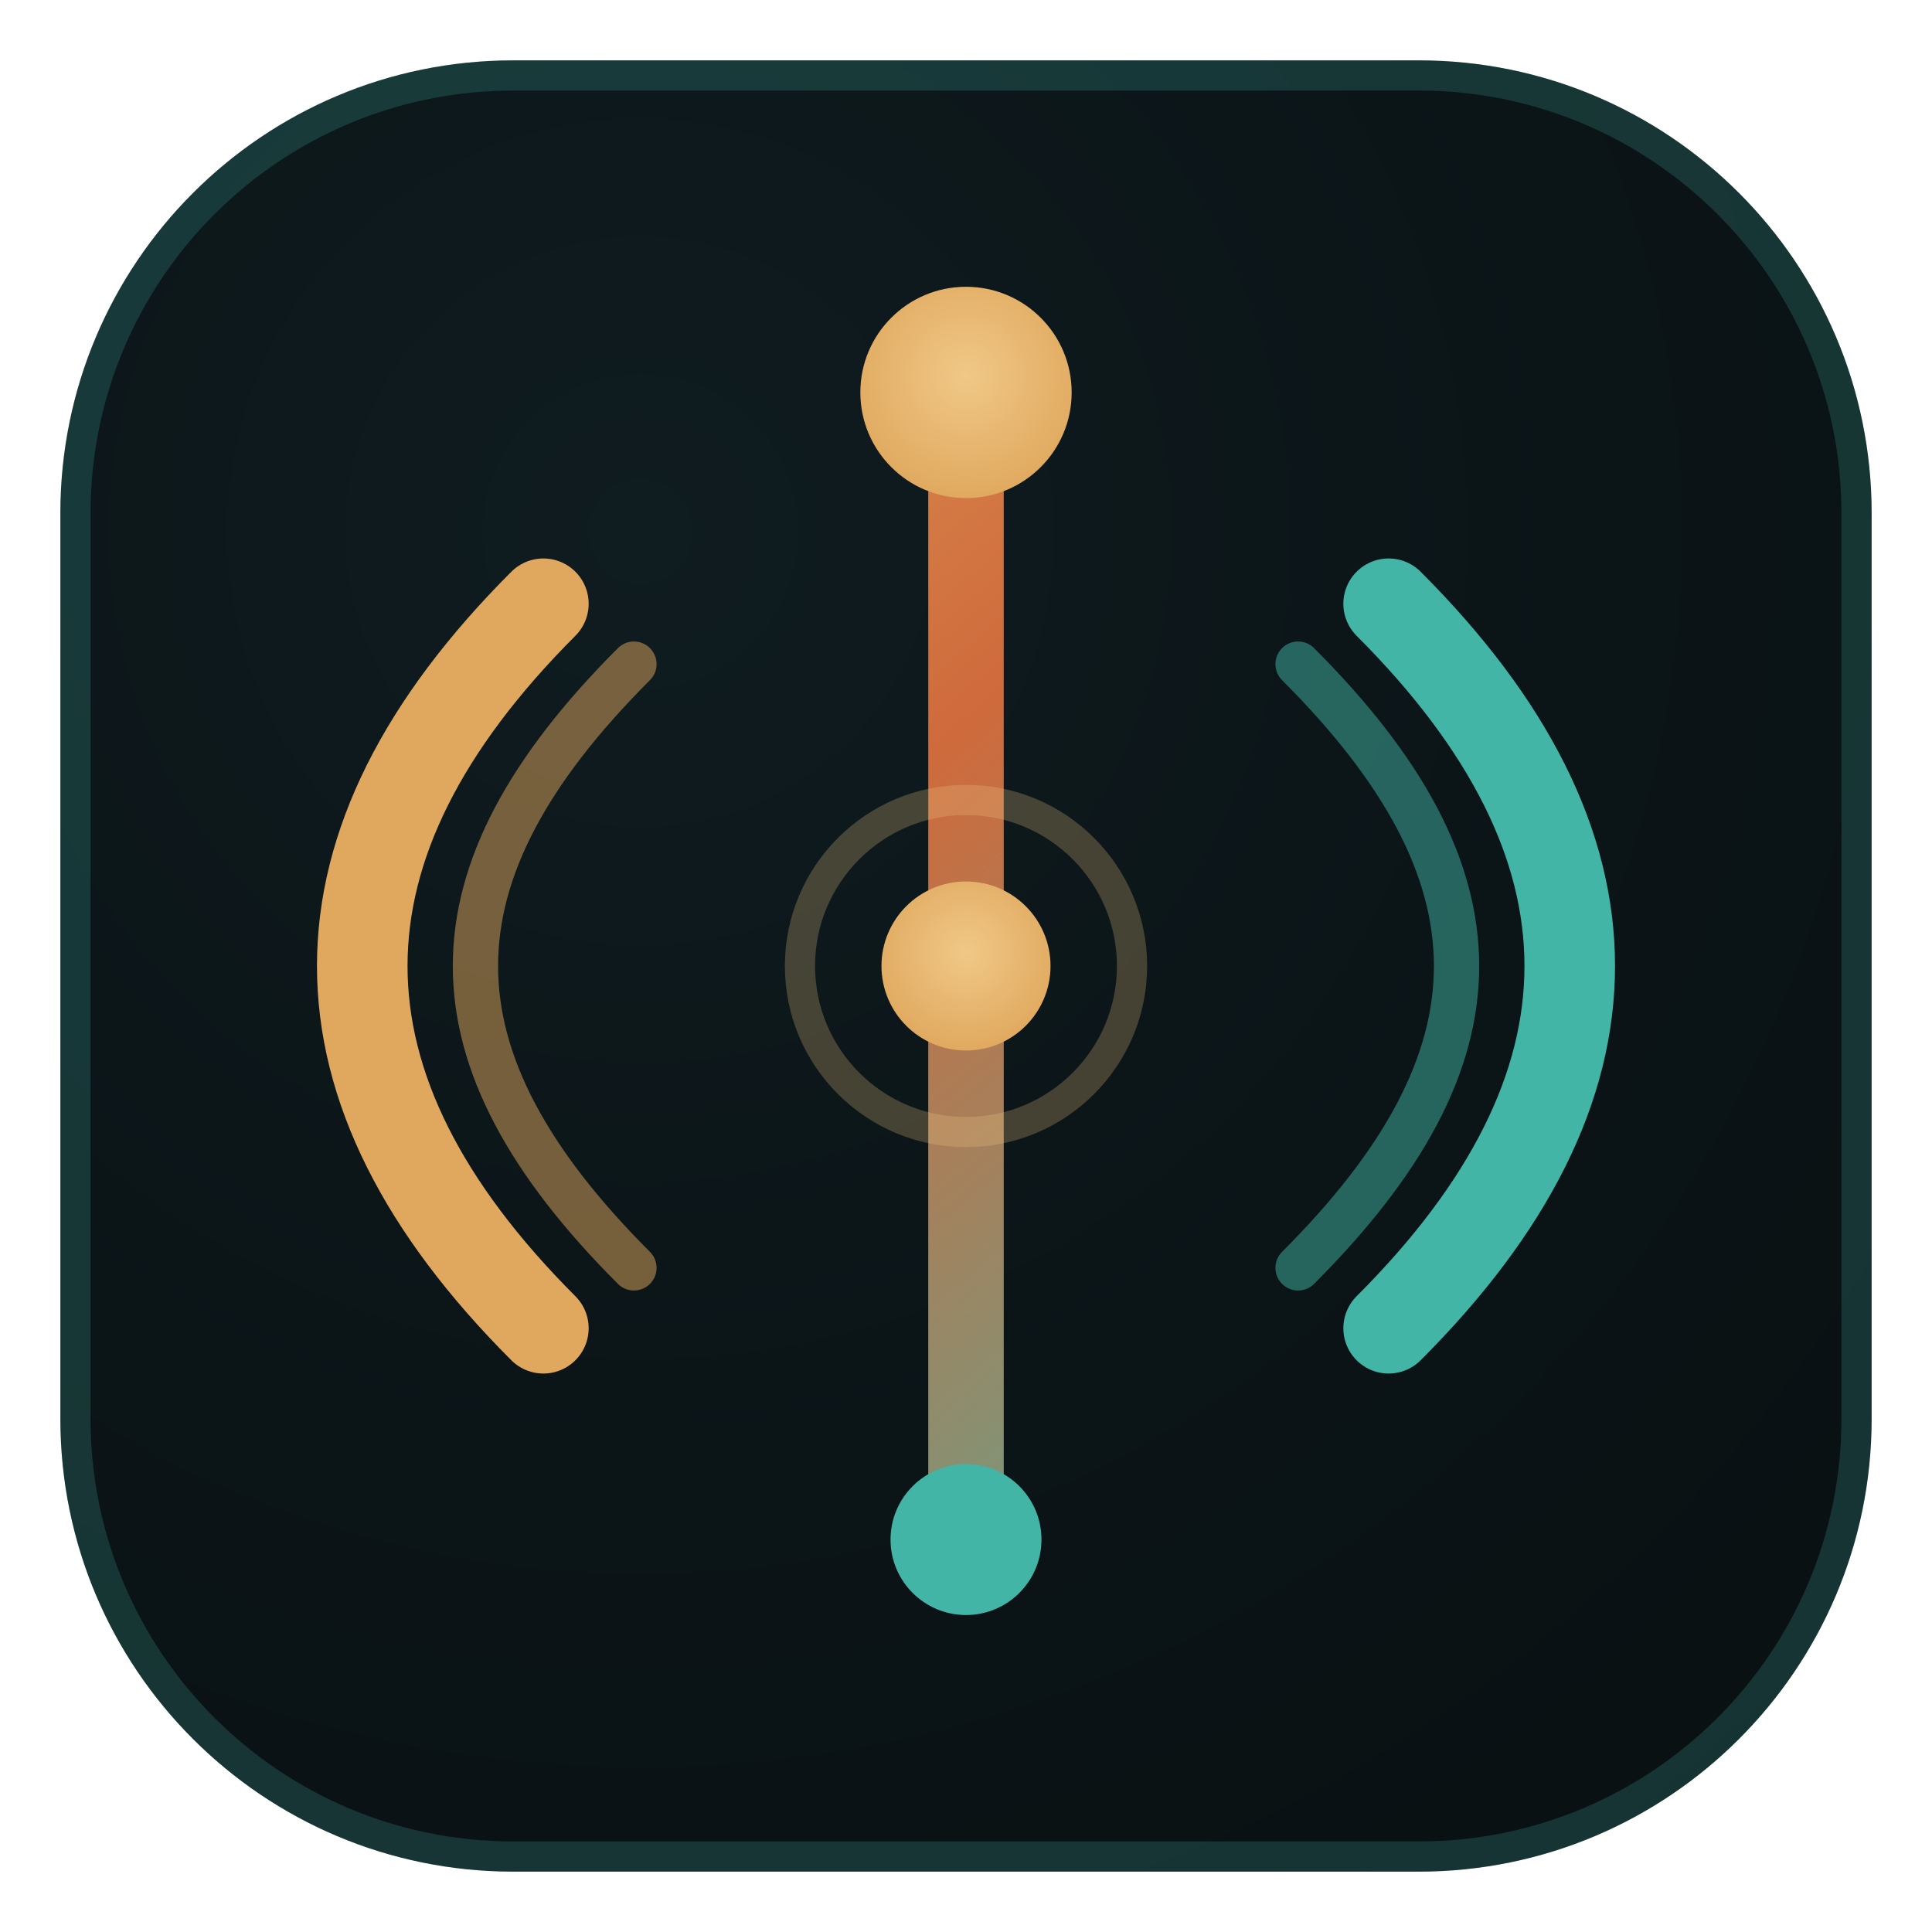
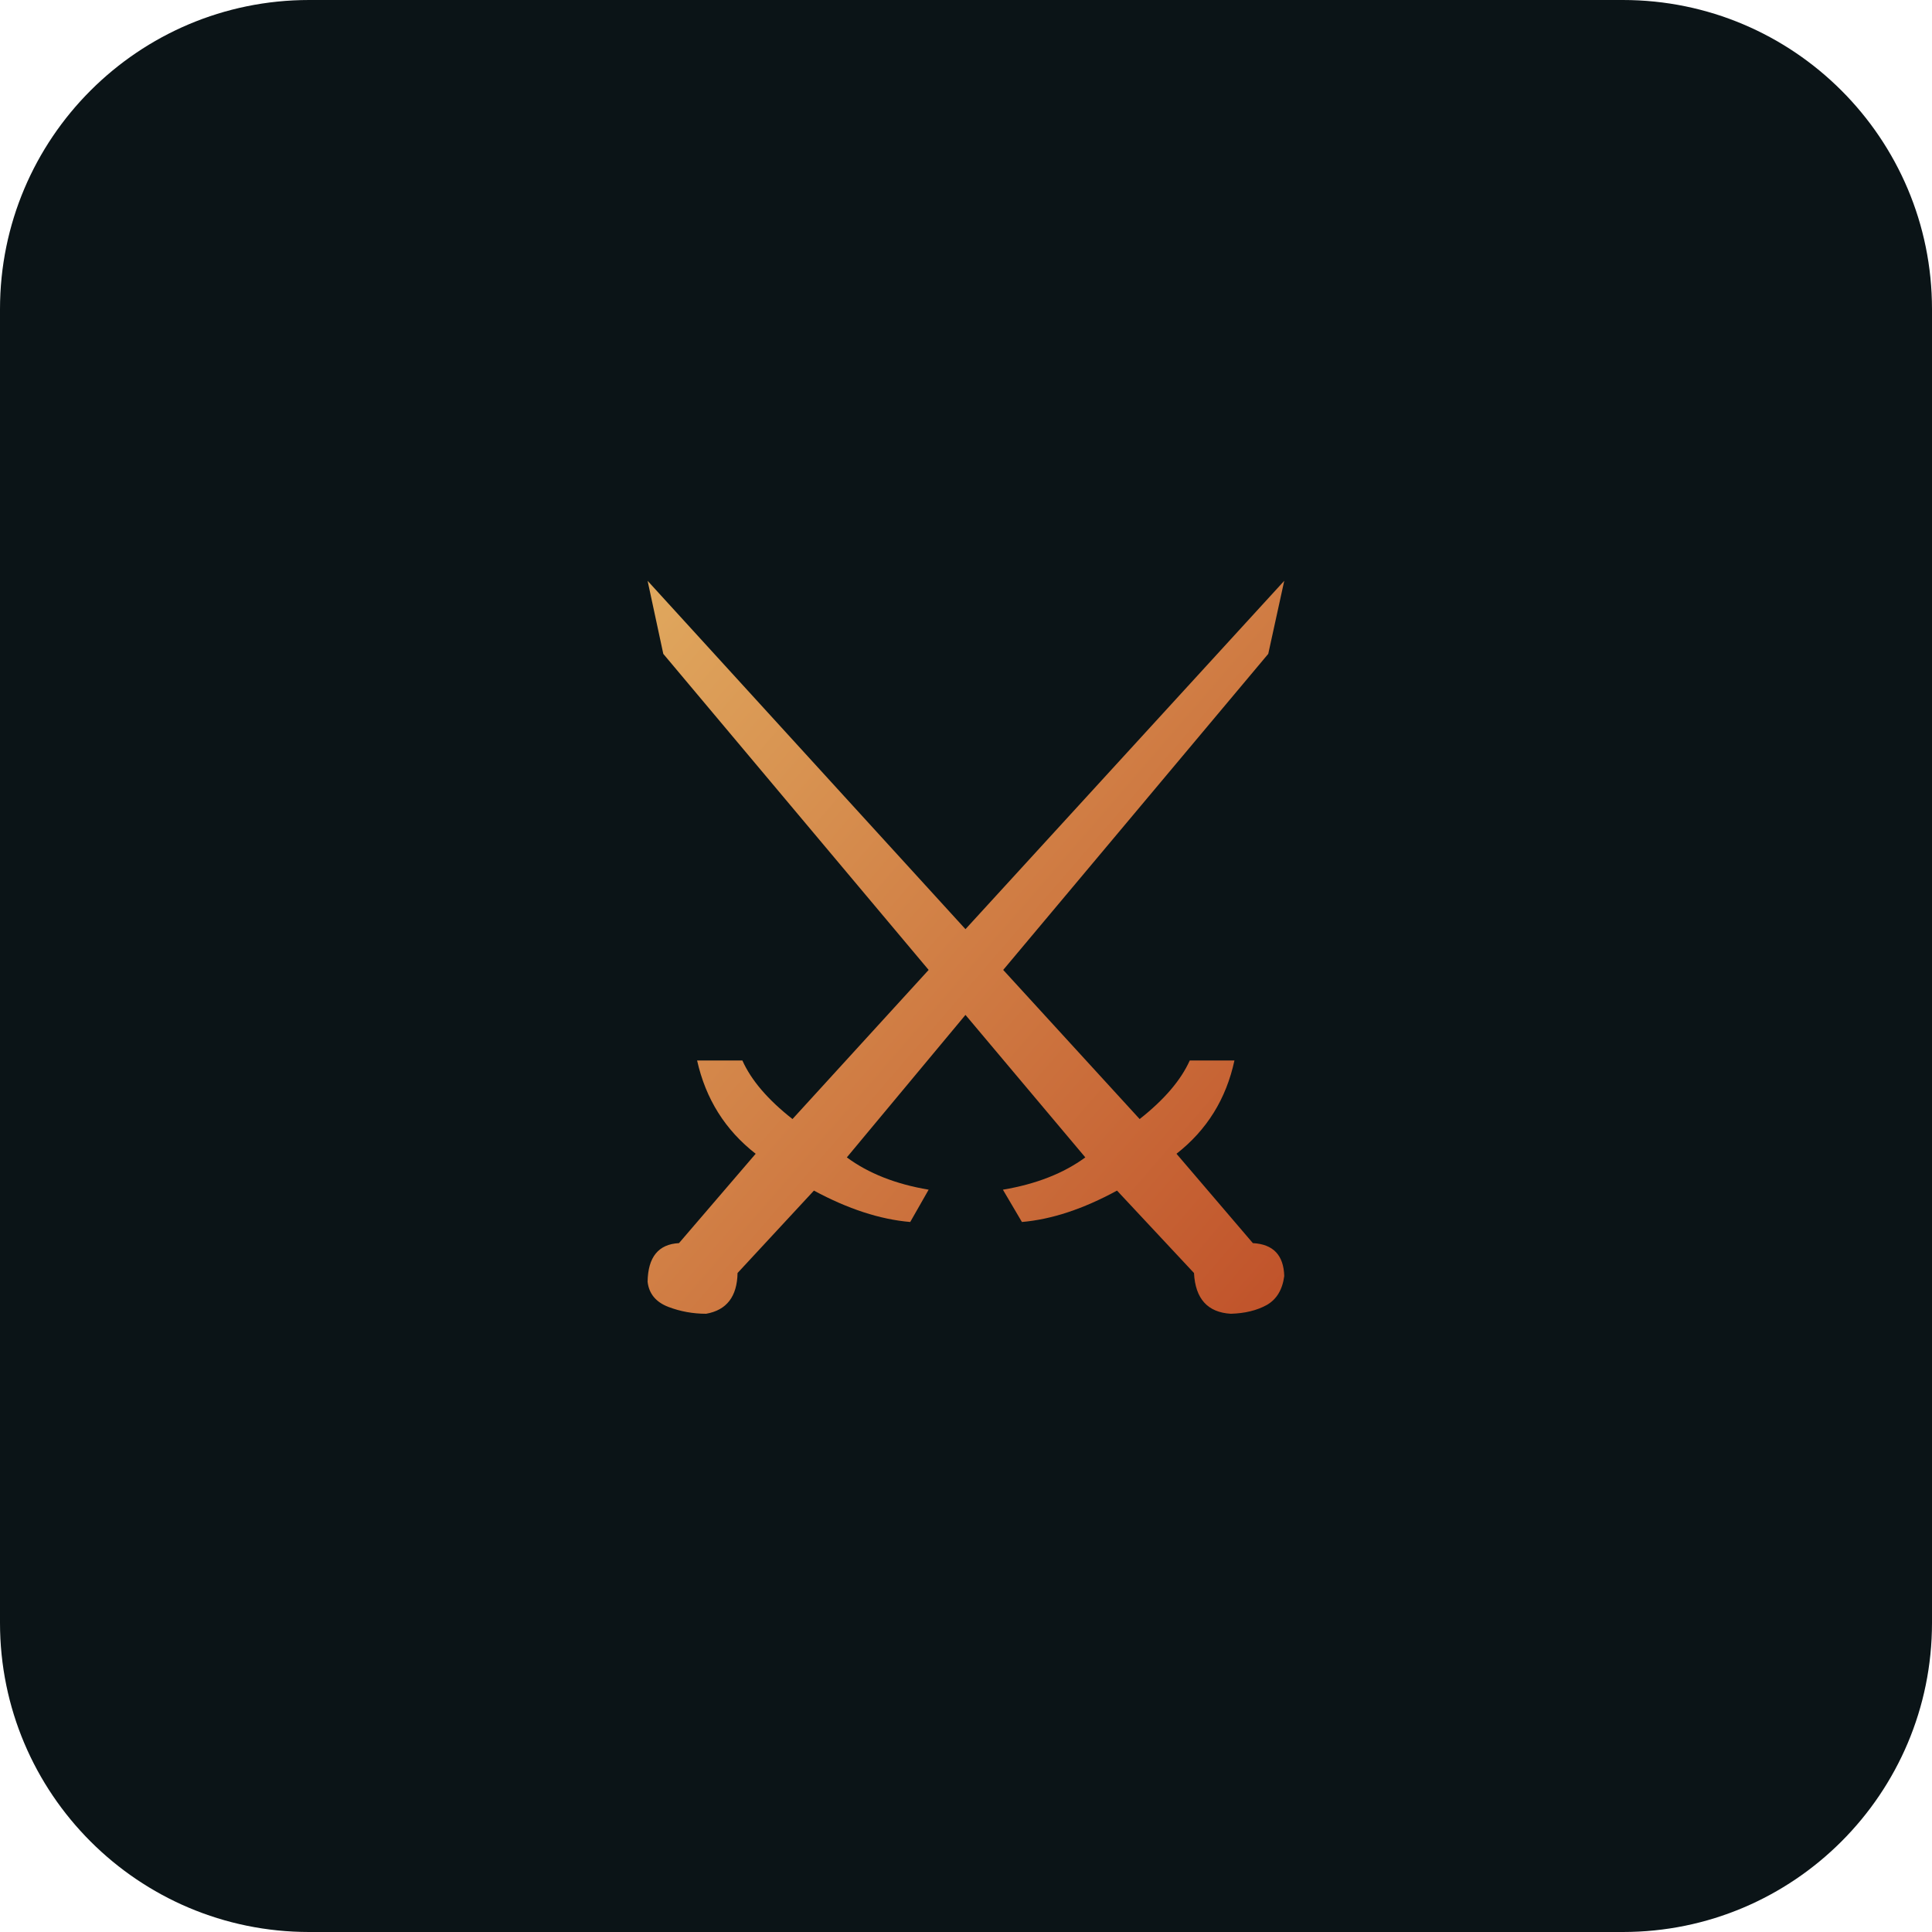
- <svg xmlns="http://www.w3.org/2000/svg" viewBox="0 0 64 64" width="64" height="64" role="img" aria-label="Agón">
+ <svg xmlns="http://www.w3.org/2000/svg" viewBox="0 0 100 100" width="512" height="512" role="img" aria-label="Agón">
  <defs>
-     <linearGradient id="agon-flame" x1="12" y1="8" x2="52" y2="56" gradientUnits="userSpaceOnUse">
-       <stop offset="0" stop-color="#e0a85e" />
-       <stop offset="0.4" stop-color="#cf6a3c" />
-       <stop offset="1" stop-color="#43b5a6" />
+     <linearGradient id="g" x1="0%" y1="0%" x2="100%" y2="100%">
+       <stop offset="0%" stop-color="#e0a85e" />
+       <stop offset="100%" stop-color="#c0522a" />
    </linearGradient>
-     <radialGradient id="agon-bg" cx="0.32" cy="0.26" r="0.95">
-       <stop offset="0" stop-color="#0f1c20" />
-       <stop offset="0.55" stop-color="#0b1417" />
-       <stop offset="1" stop-color="#091012" />
-     </radialGradient>
-     <radialGradient id="agon-core" cx="0.5" cy="0.42" r="0.6">
-       <stop offset="0" stop-color="#f0c887" />
-       <stop offset="1" stop-color="#e0a85e" />
-     </radialGradient>
  </defs>
-   <rect x="2" y="2" width="60" height="60" rx="15" fill="url(#agon-bg)" />
-   <rect x="2.5" y="2.5" width="59" height="59" rx="14.5" fill="none" stroke="#43b5a6" stroke-opacity="0.22" stroke-width="1" />
-   <path d="M18 44 C10 36, 10 28, 18 20" fill="none" stroke="#e0a85e" stroke-width="3" stroke-linecap="round" />
-   <path d="M21 42 C14 35, 14 29, 21 22" fill="none" stroke="#e0a85e" stroke-width="1.5" stroke-linecap="round" stroke-opacity="0.5" />
-   <path d="M46 20 C54 28, 54 36, 46 44" fill="none" stroke="#43b5a6" stroke-width="3" stroke-linecap="round" />
-   <path d="M43 22 C50 29, 50 35, 43 42" fill="none" stroke="#43b5a6" stroke-width="1.5" stroke-linecap="round" stroke-opacity="0.5" />
-   <line x1="32" y1="14" x2="32" y2="50" stroke="url(#agon-flame)" stroke-width="2.5" stroke-linecap="round" />
-   <circle cx="32" cy="13" r="3.5" fill="url(#agon-core)" />
-   <circle cx="32" cy="51" r="2.5" fill="#43b5a6" />
-   <circle cx="32" cy="32" r="2.8" fill="url(#agon-core)" />
-   <circle cx="32" cy="32" r="5.5" fill="none" stroke="#f0c887" stroke-opacity="0.25" stroke-width="1" />
+   <rect width="100" height="100" rx="16" fill="#0b1417" />
+   <text x="50" y="50" dominant-baseline="central" text-anchor="middle" font-size="52" font-family="system-ui, -apple-system, sans-serif" font-weight="700" fill="url(#g)">⚔</text>
</svg>
